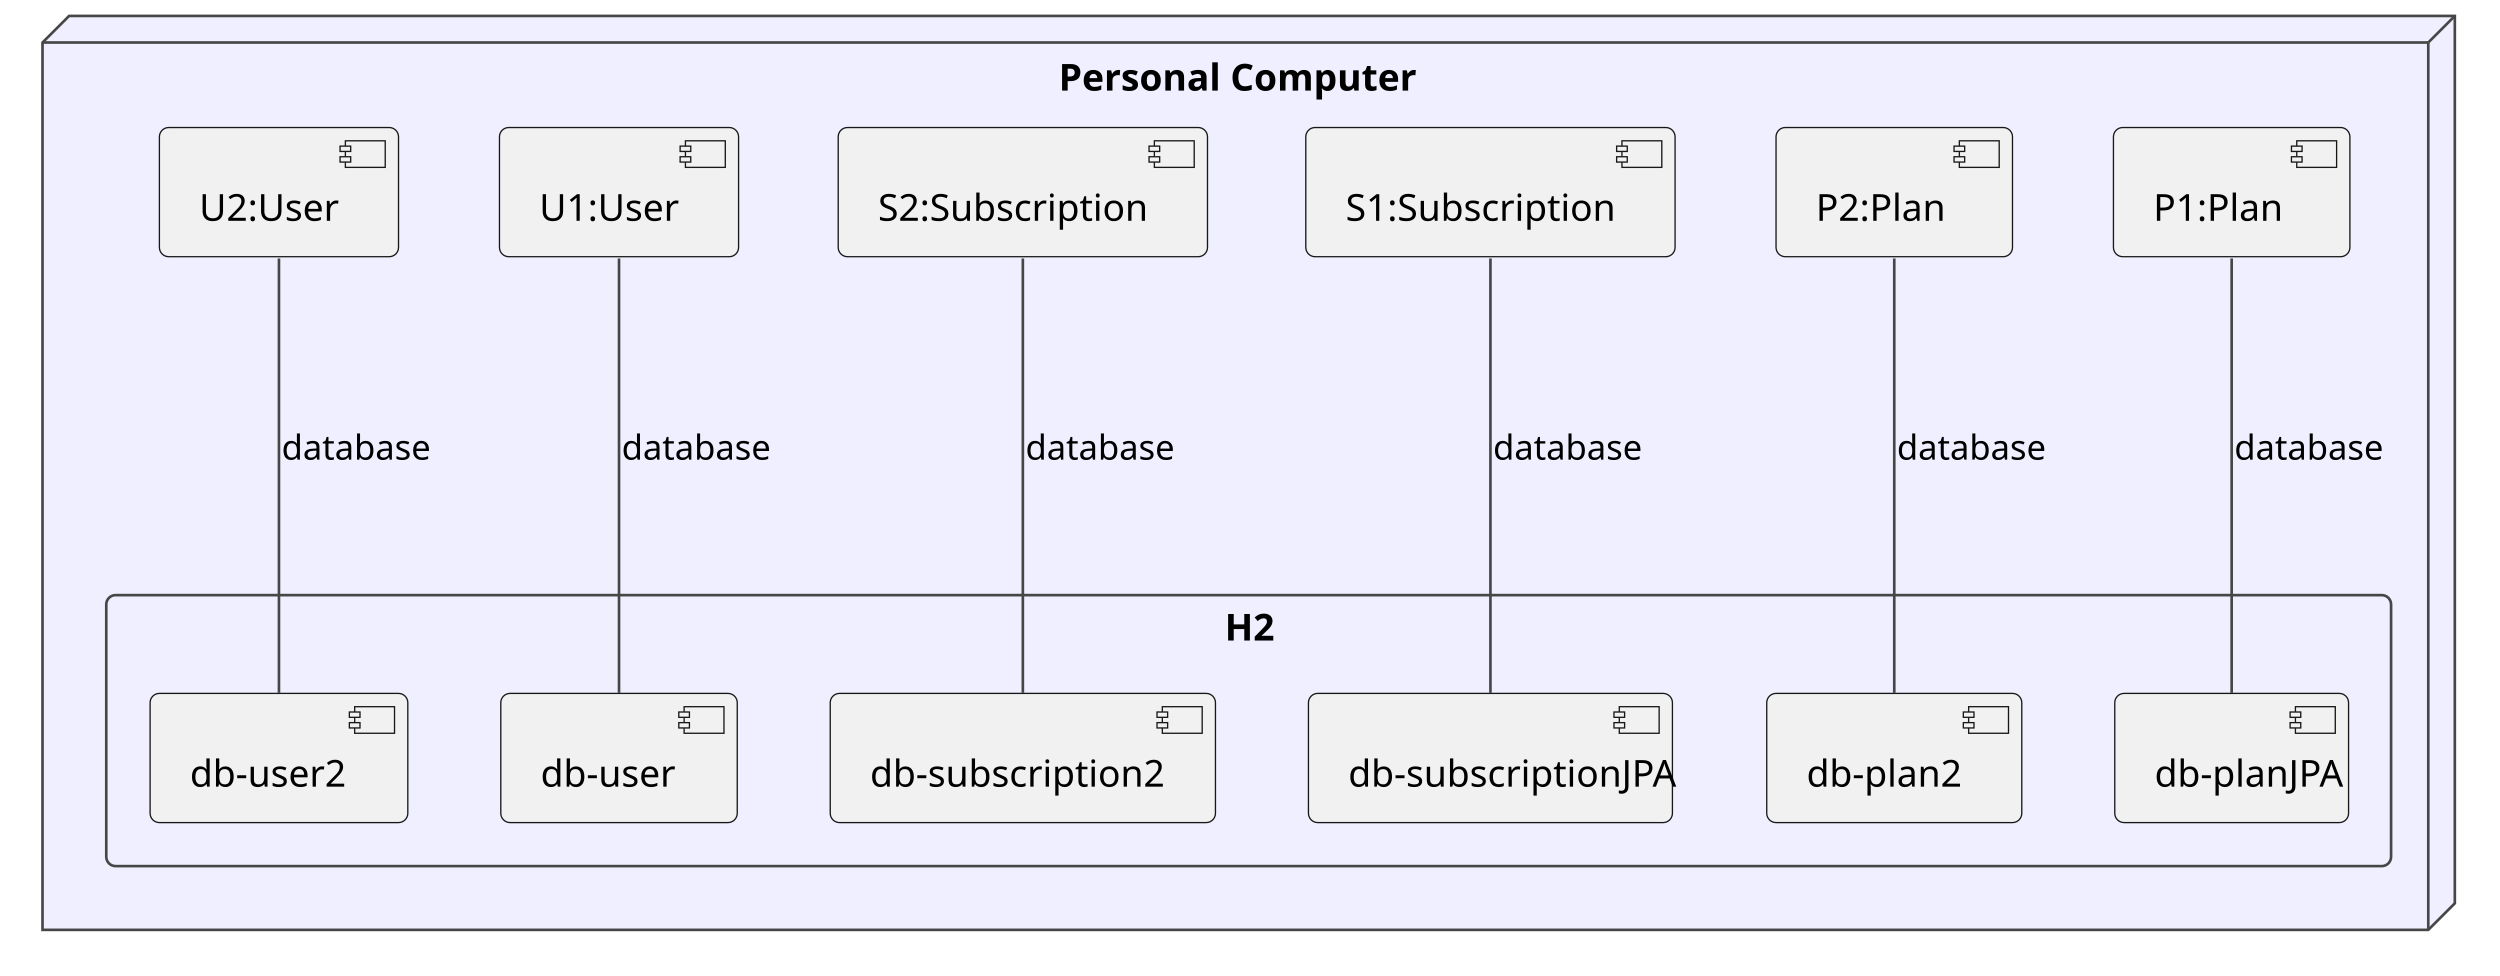
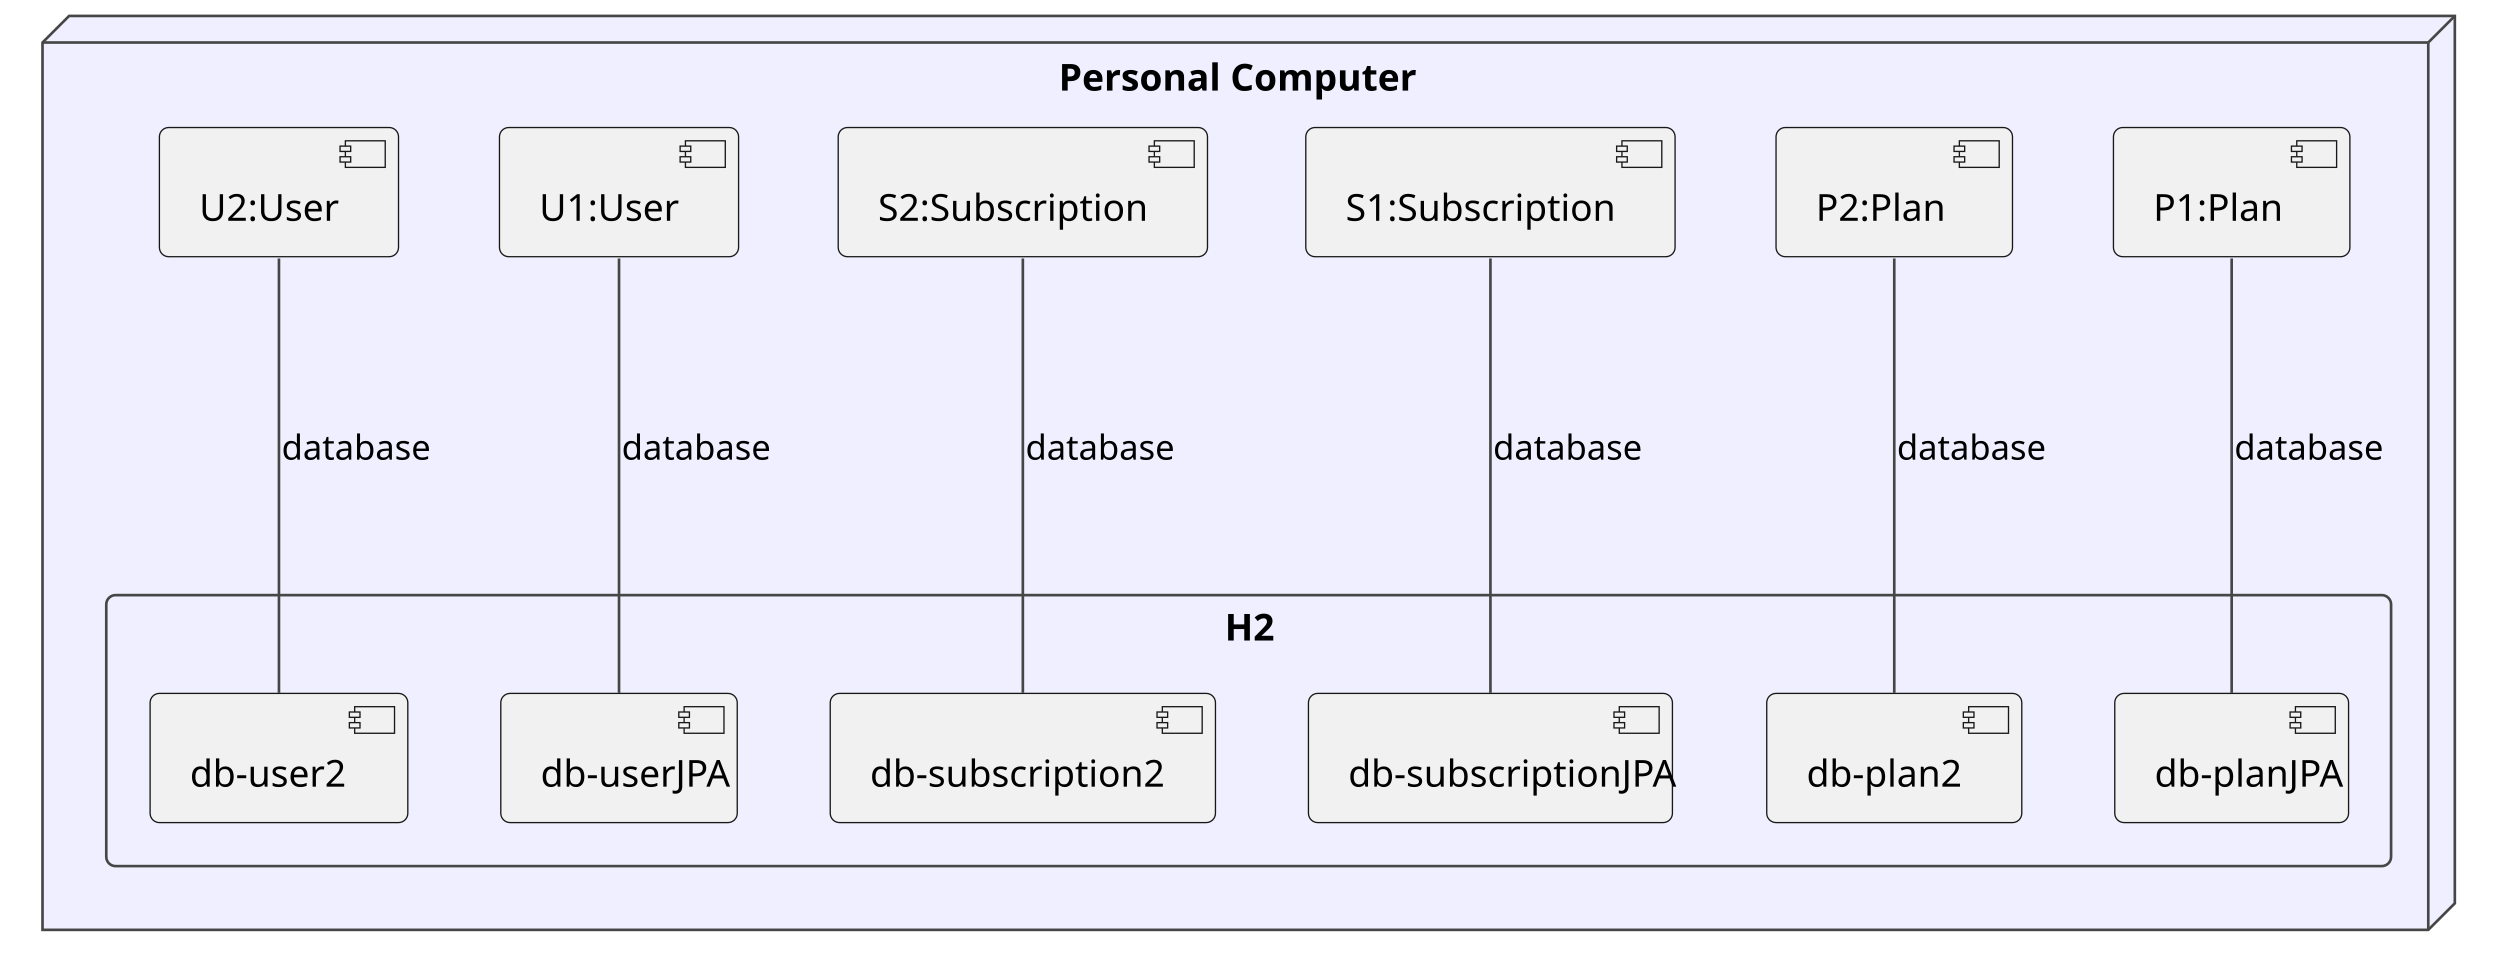
<svg xmlns="http://www.w3.org/2000/svg" contentStyleType="text/css" height="367px" preserveAspectRatio="none" style="width:941px;height:367px;" version="1.1" viewBox="0 0 941 367" width="941px" zoomAndPan="magnify">
  <defs />
  <g>
    <g id="cluster_sisdi">
      <polygon fill="#EFEFFF" points="16,16,26,6,924,6,924,340,914,350,16,350,16,16" style="stroke:#454645;stroke-width:1.0;" />
      <line style="stroke:#454645;stroke-width:1.0;" x1="914" x2="924" y1="16" y2="6" />
      <line style="stroke:#454645;stroke-width:1.0;" x1="16" x2="914" y1="16" y2="16" />
      <line style="stroke:#454645;stroke-width:1.0;" x1="914" x2="914" y1="16" y2="350" />
      <text fill="#000000" font-family="sans-serif" font-size="14" font-weight="bold" lengthAdjust="spacing" textLength="135" x="398.5" y="34.107">Personal Computer</text>
    </g>
    <g id="cluster_h2">
      <rect fill="none" height="102" rx="3.5" ry="3.5" style="stroke:#454645;stroke-width:1.0;" width="860" x="40" y="224" />
      <text fill="#000000" font-family="sans-serif" font-size="14" font-weight="bold" lengthAdjust="spacing" textLength="18" x="461" y="241.107">H2</text>
    </g>
    <g id="elem_p1">
      <rect fill="#F1F1F1" height="48.621" rx="3.5" ry="3.5" style="stroke:#181818;stroke-width:0.5;" width="89" x="795.5" y="48" />
      <rect fill="#F1F1F1" height="10" style="stroke:#181818;stroke-width:0.5;" width="15" x="864.5" y="53" />
      <rect fill="#F1F1F1" height="2" style="stroke:#181818;stroke-width:0.5;" width="4" x="862.5" y="55" />
      <rect fill="#F1F1F1" height="2" style="stroke:#181818;stroke-width:0.5;" width="4" x="862.5" y="59" />
      <text fill="#000000" font-family="sans-serif" font-size="14" lengthAdjust="spacing" textLength="49" x="810.5" y="83.107">P1:Plan</text>
    </g>
    <g id="elem_p2">
      <rect fill="#F1F1F1" height="48.621" rx="3.5" ry="3.5" style="stroke:#181818;stroke-width:0.5;" width="89" x="668.5" y="48" />
      <rect fill="#F1F1F1" height="10" style="stroke:#181818;stroke-width:0.5;" width="15" x="737.5" y="53" />
      <rect fill="#F1F1F1" height="2" style="stroke:#181818;stroke-width:0.5;" width="4" x="735.5" y="55" />
      <rect fill="#F1F1F1" height="2" style="stroke:#181818;stroke-width:0.5;" width="4" x="735.5" y="59" />
      <text fill="#000000" font-family="sans-serif" font-size="14" lengthAdjust="spacing" textLength="49" x="683.5" y="83.107">P2:Plan</text>
    </g>
    <g id="elem_s1">
      <rect fill="#F1F1F1" height="48.621" rx="3.5" ry="3.5" style="stroke:#181818;stroke-width:0.5;" width="139" x="491.5" y="48" />
      <rect fill="#F1F1F1" height="10" style="stroke:#181818;stroke-width:0.5;" width="15" x="610.5" y="53" />
      <rect fill="#F1F1F1" height="2" style="stroke:#181818;stroke-width:0.5;" width="4" x="608.5" y="55" />
      <rect fill="#F1F1F1" height="2" style="stroke:#181818;stroke-width:0.5;" width="4" x="608.5" y="59" />
      <text fill="#000000" font-family="sans-serif" font-size="14" lengthAdjust="spacing" textLength="99" x="506.5" y="83.107">S1:Subscription</text>
    </g>
    <g id="elem_s2">
      <rect fill="#F1F1F1" height="48.621" rx="3.5" ry="3.5" style="stroke:#181818;stroke-width:0.5;" width="139" x="315.5" y="48" />
      <rect fill="#F1F1F1" height="10" style="stroke:#181818;stroke-width:0.5;" width="15" x="434.5" y="53" />
      <rect fill="#F1F1F1" height="2" style="stroke:#181818;stroke-width:0.5;" width="4" x="432.5" y="55" />
      <rect fill="#F1F1F1" height="2" style="stroke:#181818;stroke-width:0.5;" width="4" x="432.5" y="59" />
      <text fill="#000000" font-family="sans-serif" font-size="14" lengthAdjust="spacing" textLength="99" x="330.5" y="83.107">S2:Subscription</text>
    </g>
    <g id="elem_u1">
      <rect fill="#F1F1F1" height="48.621" rx="3.5" ry="3.5" style="stroke:#181818;stroke-width:0.5;" width="90" x="188" y="48" />
      <rect fill="#F1F1F1" height="10" style="stroke:#181818;stroke-width:0.5;" width="15" x="258" y="53" />
      <rect fill="#F1F1F1" height="2" style="stroke:#181818;stroke-width:0.5;" width="4" x="256" y="55" />
      <rect fill="#F1F1F1" height="2" style="stroke:#181818;stroke-width:0.5;" width="4" x="256" y="59" />
      <text fill="#000000" font-family="sans-serif" font-size="14" lengthAdjust="spacing" textLength="50" x="203" y="83.107">U1:User</text>
    </g>
    <g id="elem_u2">
      <rect fill="#F1F1F1" height="48.621" rx="3.5" ry="3.5" style="stroke:#181818;stroke-width:0.5;" width="90" x="60" y="48" />
      <rect fill="#F1F1F1" height="10" style="stroke:#181818;stroke-width:0.5;" width="15" x="130" y="53" />
      <rect fill="#F1F1F1" height="2" style="stroke:#181818;stroke-width:0.5;" width="4" x="128" y="55" />
      <rect fill="#F1F1F1" height="2" style="stroke:#181818;stroke-width:0.5;" width="4" x="128" y="59" />
      <text fill="#000000" font-family="sans-serif" font-size="14" lengthAdjust="spacing" textLength="50" x="75" y="83.107">U2:User</text>
    </g>
    <g id="elem_dbp">
      <rect fill="#F1F1F1" height="48.621" rx="3.5" ry="3.5" style="stroke:#181818;stroke-width:0.5;" width="88" x="796" y="261" />
      <rect fill="#F1F1F1" height="10" style="stroke:#181818;stroke-width:0.5;" width="15" x="864" y="266" />
      <rect fill="#F1F1F1" height="2" style="stroke:#181818;stroke-width:0.5;" width="4" x="862" y="268" />
      <rect fill="#F1F1F1" height="2" style="stroke:#181818;stroke-width:0.5;" width="4" x="862" y="272" />
      <text fill="#000000" font-family="sans-serif" font-size="14" lengthAdjust="spacing" textLength="48" x="811" y="296.107">db-planJPA</text>
    </g>
    <g id="elem_dbp2">
      <rect fill="#F1F1F1" height="48.621" rx="3.5" ry="3.5" style="stroke:#181818;stroke-width:0.5;" width="96" x="665" y="261" />
      <rect fill="#F1F1F1" height="10" style="stroke:#181818;stroke-width:0.5;" width="15" x="741" y="266" />
      <rect fill="#F1F1F1" height="2" style="stroke:#181818;stroke-width:0.5;" width="4" x="739" y="268" />
      <rect fill="#F1F1F1" height="2" style="stroke:#181818;stroke-width:0.5;" width="4" x="739" y="272" />
      <text fill="#000000" font-family="sans-serif" font-size="14" lengthAdjust="spacing" textLength="56" x="680" y="296.107">db-plan2</text>
    </g>
    <g id="elem_dbs">
      <rect fill="#F1F1F1" height="48.621" rx="3.5" ry="3.5" style="stroke:#181818;stroke-width:0.5;" width="137" x="492.5" y="261" />
      <rect fill="#F1F1F1" height="10" style="stroke:#181818;stroke-width:0.5;" width="15" x="609.5" y="266" />
      <rect fill="#F1F1F1" height="2" style="stroke:#181818;stroke-width:0.5;" width="4" x="607.5" y="268" />
      <rect fill="#F1F1F1" height="2" style="stroke:#181818;stroke-width:0.5;" width="4" x="607.5" y="272" />
      <text fill="#000000" font-family="sans-serif" font-size="14" lengthAdjust="spacing" textLength="97" x="507.5" y="296.107">db-subscriptionJPA</text>
    </g>
    <g id="elem_dbs2">
      <rect fill="#F1F1F1" height="48.621" rx="3.5" ry="3.5" style="stroke:#181818;stroke-width:0.5;" width="145" x="312.5" y="261" />
      <rect fill="#F1F1F1" height="10" style="stroke:#181818;stroke-width:0.5;" width="15" x="437.5" y="266" />
      <rect fill="#F1F1F1" height="2" style="stroke:#181818;stroke-width:0.5;" width="4" x="435.5" y="268" />
      <rect fill="#F1F1F1" height="2" style="stroke:#181818;stroke-width:0.5;" width="4" x="435.5" y="272" />
      <text fill="#000000" font-family="sans-serif" font-size="14" lengthAdjust="spacing" textLength="105" x="327.5" y="296.107">db-subscription2</text>
    </g>
    <g id="elem_dbu">
      <rect fill="#F1F1F1" height="48.621" rx="3.5" ry="3.5" style="stroke:#181818;stroke-width:0.5;" width="89" x="188.5" y="261" />
      <rect fill="#F1F1F1" height="10" style="stroke:#181818;stroke-width:0.5;" width="15" x="257.5" y="266" />
      <rect fill="#F1F1F1" height="2" style="stroke:#181818;stroke-width:0.5;" width="4" x="255.5" y="268" />
      <rect fill="#F1F1F1" height="2" style="stroke:#181818;stroke-width:0.5;" width="4" x="255.5" y="272" />
-       <text fill="#000000" font-family="sans-serif" font-size="14" lengthAdjust="spacing" textLength="49" x="203.5" y="296.107">db-user</text>
+       <text fill="#000000" font-family="sans-serif" font-size="14" lengthAdjust="spacing" textLength="49" x="203.5" y="296.107">db-userJPA</text>
    </g>
    <g id="elem_dbu2">
      <rect fill="#F1F1F1" height="48.621" rx="3.5" ry="3.5" style="stroke:#181818;stroke-width:0.5;" width="97" x="56.5" y="261" />
      <rect fill="#F1F1F1" height="10" style="stroke:#181818;stroke-width:0.5;" width="15" x="133.5" y="266" />
      <rect fill="#F1F1F1" height="2" style="stroke:#181818;stroke-width:0.5;" width="4" x="131.5" y="268" />
      <rect fill="#F1F1F1" height="2" style="stroke:#181818;stroke-width:0.5;" width="4" x="131.5" y="272" />
      <text fill="#000000" font-family="sans-serif" font-size="14" lengthAdjust="spacing" textLength="57" x="71.5" y="296.107">db-user2</text>
    </g>
    <g id="link_p1_dbp">
      <path d="M840,97.29 C840,137.93 840,220.22 840,260.79 " fill="none" id="p1-dbp" style="stroke:#454645;stroke-width:1.0;" />
      <text fill="#000000" font-family="sans-serif" font-size="13" lengthAdjust="spacing" textLength="53" x="841" y="173.028">database</text>
    </g>
    <g id="link_p2_dbp2">
      <path d="M713,97.29 C713,137.93 713,220.22 713,260.79 " fill="none" id="p2-dbp2" style="stroke:#454645;stroke-width:1.0;" />
      <text fill="#000000" font-family="sans-serif" font-size="13" lengthAdjust="spacing" textLength="53" x="714" y="173.028">database</text>
    </g>
    <g id="link_s1_dbs">
      <path d="M561,97.29 C561,137.93 561,220.22 561,260.79 " fill="none" id="s1-dbs" style="stroke:#454645;stroke-width:1.0;" />
      <text fill="#000000" font-family="sans-serif" font-size="13" lengthAdjust="spacing" textLength="53" x="562" y="173.028">database</text>
    </g>
    <g id="link_s2_dbs2">
      <path d="M385,97.29 C385,137.93 385,220.22 385,260.79 " fill="none" id="s2-dbs2" style="stroke:#454645;stroke-width:1.0;" />
      <text fill="#000000" font-family="sans-serif" font-size="13" lengthAdjust="spacing" textLength="53" x="386" y="173.028">database</text>
    </g>
    <g id="link_u1_dbu">
      <path d="M233,97.29 C233,137.93 233,220.22 233,260.79 " fill="none" id="u1-dbu" style="stroke:#454645;stroke-width:1.0;" />
      <text fill="#000000" font-family="sans-serif" font-size="13" lengthAdjust="spacing" textLength="53" x="234" y="173.028">database</text>
    </g>
    <g id="link_u2_dbu2">
      <path d="M105,97.29 C105,137.93 105,220.22 105,260.79 " fill="none" id="u2-dbu2" style="stroke:#454645;stroke-width:1.0;" />
      <text fill="#000000" font-family="sans-serif" font-size="13" lengthAdjust="spacing" textLength="53" x="106" y="173.028">database</text>
    </g>
  </g>
</svg>
